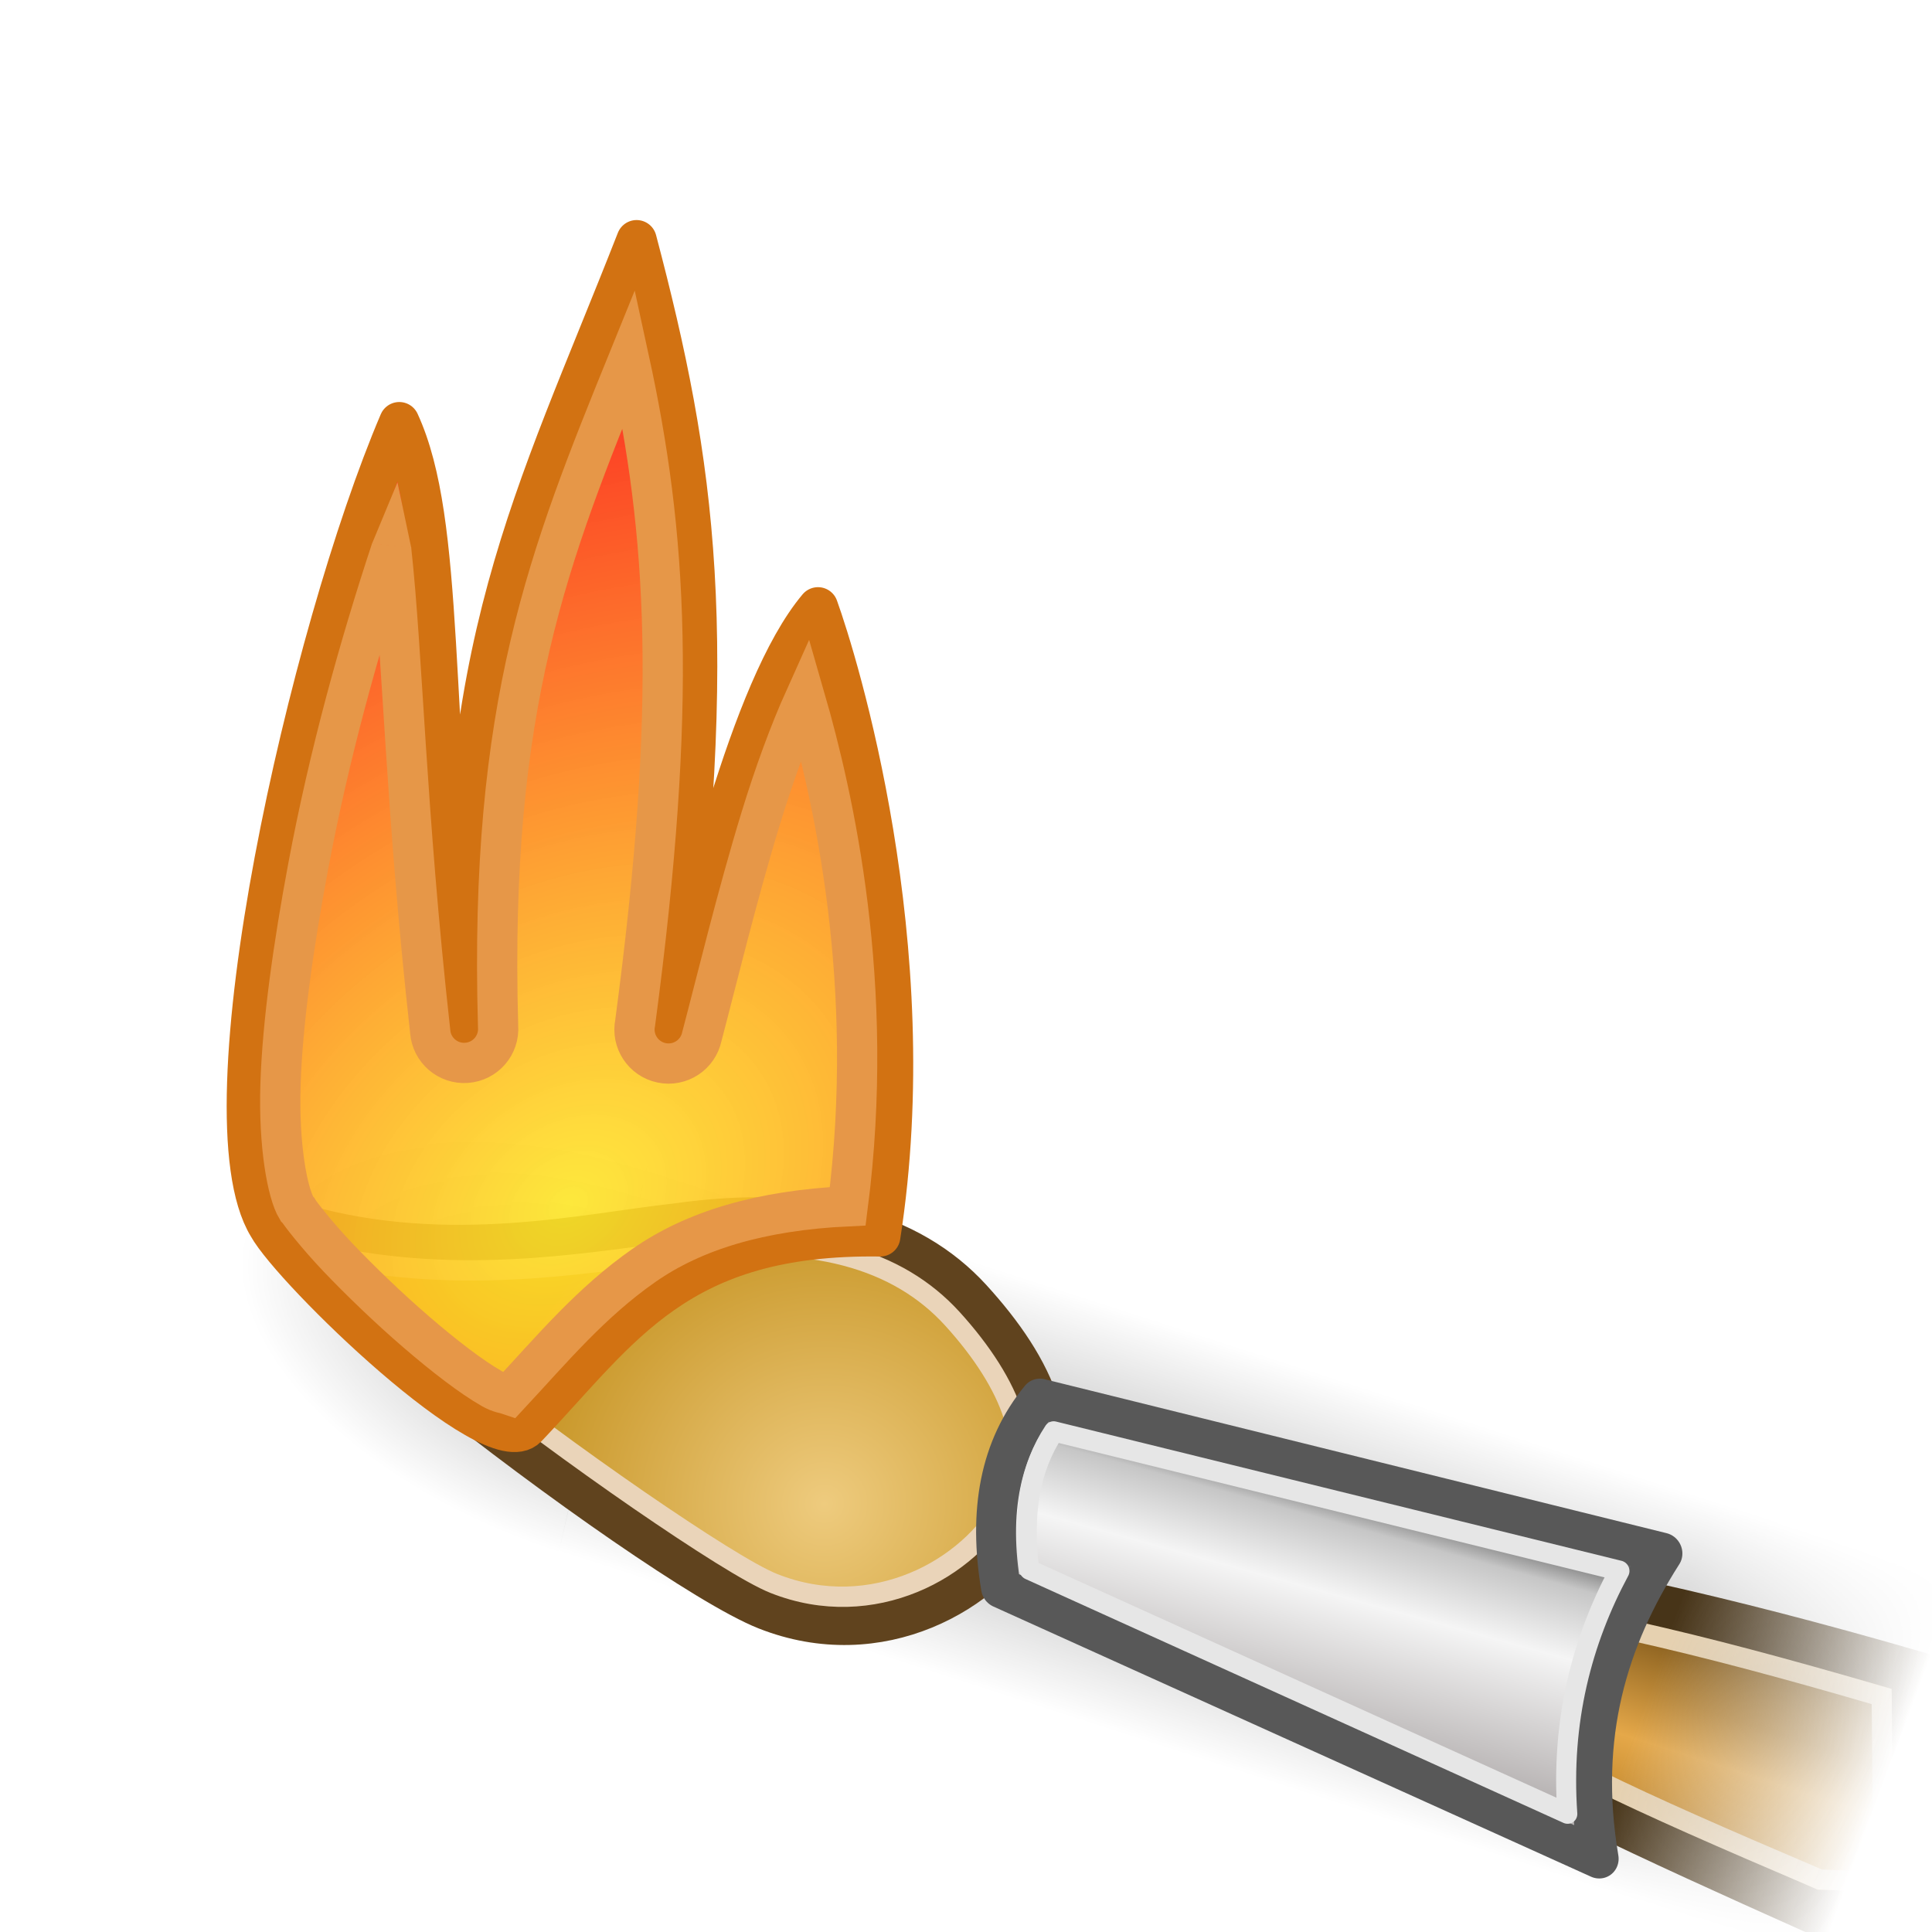
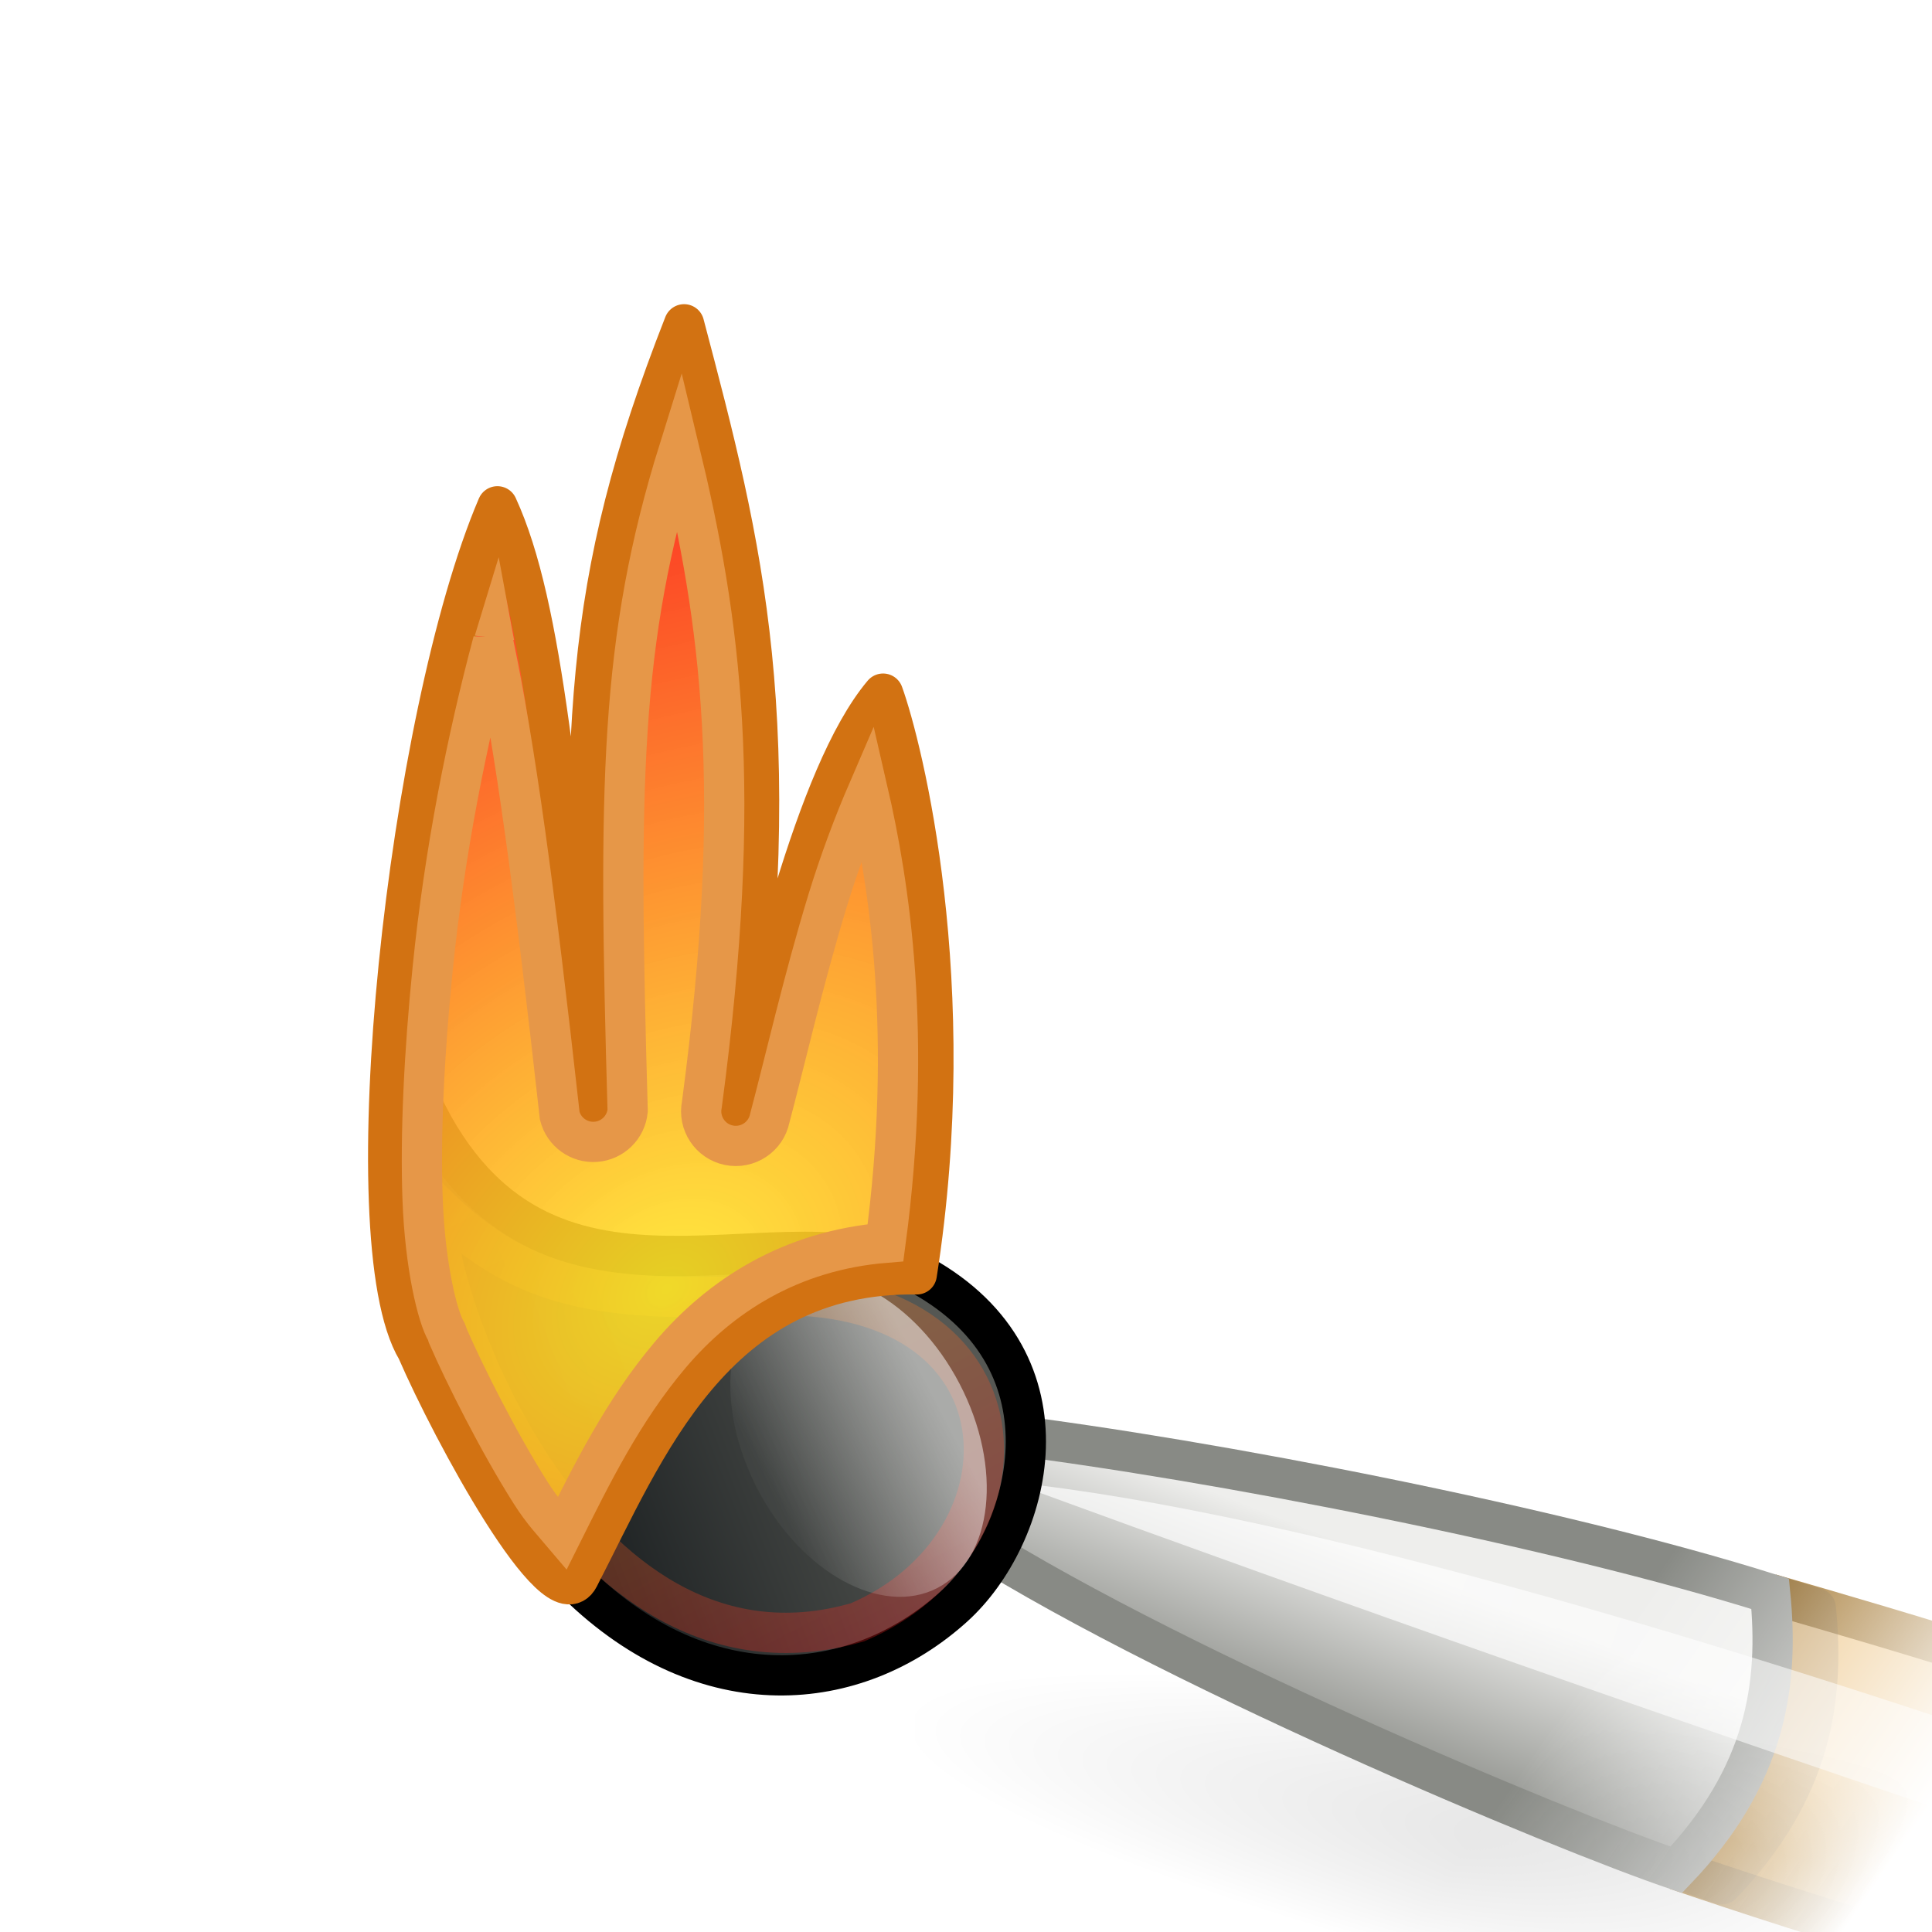
<svg xmlns="http://www.w3.org/2000/svg" xmlns:xlink="http://www.w3.org/1999/xlink" version="1.0" width="48" height="48" id="svg11300">
  <defs id="defs3">
-     <linearGradient id="linearGradient3172">
-       <stop style="stop-color:#ffffff;stop-opacity:1" offset="0" id="stop3174" />
-       <stop style="stop-color:#ffffff;stop-opacity:0" offset="1" id="stop3176" />
+     <linearGradient id="linearGradient4758">
+       <stop id="stop4760" style="stop-color:#ffffff;stop-opacity:1" offset="0" />
+       <stop id="stop4762" style="stop-color:#ffffff;stop-opacity:0" offset="1" />
    </linearGradient>
    <linearGradient id="linearGradient3237">
-       <stop style="stop-color:#ffe828;stop-opacity:0.898" offset="0" id="stop3239" />
-       <stop style="stop-color:#fc2020;stop-opacity:1" offset="1" id="stop3241" />
+       <stop id="stop3239" style="stop-color:#ffe828;stop-opacity:0.898" offset="0" />
+       <stop id="stop3241" style="stop-color:#fc2020;stop-opacity:1" offset="1" />
    </linearGradient>
-     <linearGradient id="linearGradient5980">
-       <stop style="stop-color:#eecb7e;stop-opacity:1" offset="0" id="stop5982" />
-       <stop style="stop-color:#c28e1a;stop-opacity:1" offset="1" id="stop5984" />
+     <linearGradient id="linearGradient3126">
+       <stop id="stop3128" style="stop-color:#555753;stop-opacity:1" offset="0" />
+       <stop id="stop3130" style="stop-color:#1f2324;stop-opacity:1" offset="1" />
    </linearGradient>
-     <linearGradient id="linearGradient42491">
-       <stop style="stop-color:#8f5802;stop-opacity:1" offset="0" id="stop42493" />
-       <stop style="stop-color:#e5a849;stop-opacity:1" offset="0.5" id="stop42499" />
-       <stop style="stop-color:#492d01;stop-opacity:1" offset="1" id="stop42495" />
+     <linearGradient id="linearGradient3171">
+       <stop id="stop3173" style="stop-color:#ffffff;stop-opacity:1" offset="0" />
+       <stop id="stop3175" style="stop-color:#ffffff;stop-opacity:0.068" offset="1" />
    </linearGradient>
-     <linearGradient id="linearGradient33721">
-       <stop style="stop-color:#b7b3b3;stop-opacity:1" offset="0" id="stop33723" />
-       <stop style="stop-color:#f5f5f5;stop-opacity:1" offset="0.5" id="stop33729" />
-       <stop style="stop-color:#c6c6c6;stop-opacity:1" offset="0.75" id="stop33731" />
-       <stop style="stop-color:#000000;stop-opacity:1" offset="1" id="stop33725" />
+     <linearGradient id="linearGradient3235">
+       <stop id="stop3237" style="stop-color:#eeeeec;stop-opacity:1" offset="0" />
+       <stop id="stop2395" style="stop-color:#888a85;stop-opacity:1" offset="1" />
    </linearGradient>
-     <linearGradient id="linearGradient47870">
-       <stop style="stop-color:#000000;stop-opacity:0" offset="0" id="stop47872" />
-       <stop style="stop-color:#000000;stop-opacity:1" offset="0.5" id="stop47878" />
-       <stop style="stop-color:#000000;stop-opacity:0" offset="1" id="stop47874" />
+     <linearGradient id="linearGradient3222">
+       <stop id="stop3224" style="stop-color:#eac586;stop-opacity:1" offset="0" />
+       <stop id="stop3226" style="stop-color:#eac586;stop-opacity:0" offset="1" />
    </linearGradient>
-     <linearGradient id="linearGradient51765">
-       <stop style="stop-color:#000000;stop-opacity:1" offset="0" id="stop51767" />
-       <stop style="stop-color:#000000;stop-opacity:0" offset="1" id="stop51769" />
+     <linearGradient id="linearGradient3266">
+       <stop id="stop3268" style="stop-color:#000000;stop-opacity:1" offset="0" />
+       <stop id="stop3270" style="stop-color:#000000;stop-opacity:0" offset="1" />
    </linearGradient>
-     <linearGradient x1="16.455" y1="-4.502" x2="19.424" y2="-2.271" id="linearGradient2317" xlink:href="#linearGradient33721" gradientUnits="userSpaceOnUse" gradientTransform="matrix(0.9478724,0.5466487,-4.1689478e-2,1.003797,2.653338,23.66723)" />
-     <radialGradient cx="8.689" cy="37.717" r="5.875" fx="8.689" fy="37.717" id="radialGradient5986" xlink:href="#linearGradient5980" gradientUnits="userSpaceOnUse" gradientTransform="matrix(1,0,0,0.9466848,0,2.169286)" />
-     <radialGradient cx="8.387" cy="30.395" r="5.355" fx="8.387" fy="30.395" id="radialGradient7086" xlink:href="#linearGradient3237" gradientUnits="userSpaceOnUse" gradientTransform="matrix(3.634091,-3.527295,3.000037,2.513358,-107.5311,-16.88321)" />
-     <linearGradient x1="20.661" y1="-18.669" x2="24.813" y2="-15.544" id="linearGradient7524" xlink:href="#linearGradient42491" gradientUnits="userSpaceOnUse" gradientTransform="matrix(1.19097,-1.043868,-0.9010606,-1.363817,18.7948,50.24701)" />
-     <radialGradient cx="51.438" cy="-12.203" r="2.172" fx="51.438" fy="-12.203" id="radialGradient7535" xlink:href="#linearGradient51765" gradientUnits="userSpaceOnUse" gradientTransform="matrix(-4.128609,-1.333545,0.5183972,-2.262618,233.6998,74.64489)" />
-     <linearGradient x1="32.085" y1="-14.402" x2="32.085" y2="-5.563" id="linearGradient3274" xlink:href="#linearGradient47870" gradientUnits="userSpaceOnUse" gradientTransform="matrix(2.064304,0.6667727,0.2546192,-1.111321,-20.03432,10.41504)" />
-     <linearGradient x1="40.622" y1="42.869" x2="46.536" y2="45.039" id="linearGradient3280" xlink:href="#linearGradient3172" gradientUnits="userSpaceOnUse" />
-     <mask id="mask3276">
-       <path d="M 8.026,22.853 L 48.083,32.368 L 48.146,49.401 L 3.791,38.092 L 8.026,22.853 z " style="fill:url(#linearGradient3280);fill-opacity:1;fill-rule:evenodd;stroke:none;stroke-width:1;stroke-linecap:butt;stroke-linejoin:bevel;stroke-miterlimit:4;stroke-dashoffset:0;stroke-opacity:1" id="path3278" />
+     <linearGradient id="linearGradient3301">
+       <stop id="stop3304" style="stop-color:#ffffff;stop-opacity:1" offset="0" />
+       <stop id="stop3306" style="stop-color:#ffffff;stop-opacity:0" offset="1" />
+     </linearGradient>
+     <linearGradient id="linearGradient3310">
+       <stop id="stop3312" style="stop-color:#c17d11;stop-opacity:1" offset="0" />
+       <stop id="stop3314" style="stop-color:#e9b96e;stop-opacity:1" offset="1" />
+     </linearGradient>
+     <radialGradient cx="28.469" cy="23.214" r="12.367" fx="28.469" fy="23.214" id="radialGradient2520" xlink:href="#linearGradient3266" gradientUnits="userSpaceOnUse" gradientTransform="matrix(0.1675436,0.1340677,-0.9393554,1.173907,43.93767,-7.586747)" />
+     <linearGradient x1="12.187" y1="38.012" x2="12.187" y2="39.532" id="linearGradient2559" xlink:href="#linearGradient3171" gradientUnits="userSpaceOnUse" />
+     <radialGradient cx="8.387" cy="30.395" r="5.355" fx="8.387" fy="30.395" id="radialGradient3152" xlink:href="#linearGradient3237" gradientUnits="userSpaceOnUse" gradientTransform="matrix(3.634091,-3.527295,3.000037,2.513358,-105.0936,-14.79249)" />
+     <linearGradient x1="38.289" y1="5.254" x2="36.611" y2="7.331" id="linearGradient4319" xlink:href="#linearGradient3222" gradientUnits="userSpaceOnUse" gradientTransform="matrix(0.6318598,0.9549675,-1.224862,0.2254378,58.17898,15.89552)" />
+     <linearGradient x1="3.041" y1="42.577" x2="12.258" y2="42.577" id="linearGradient4323" xlink:href="#linearGradient3237" gradientUnits="userSpaceOnUse" gradientTransform="matrix(0.7527043,1.444202,-1.090413,0.568313,58.60264,-1.283218)" />
+     <linearGradient x1="10.593" y1="38.582" x2="10.165" y2="43.382" id="linearGradient4326" xlink:href="#linearGradient3126" gradientUnits="userSpaceOnUse" gradientTransform="matrix(0.6540425,1.254901,-1.590625,0.8290186,76.58837,-12.25299)" />
+     <linearGradient x1="18.188" y1="28.625" x2="41.438" y2="6.188" id="linearGradient4329" xlink:href="#linearGradient3301" gradientUnits="userSpaceOnUse" gradientTransform="matrix(0.6540425,1.254901,-1.254901,0.6540425,59.85754,-1.937261)" />
+     <linearGradient x1="19.635" y1="29.591" x2="23.529" y2="33.485" id="linearGradient4332" xlink:href="#linearGradient3235" gradientUnits="userSpaceOnUse" gradientTransform="matrix(0.6318598,0.9549675,-1.224862,0.2254378,61.21083,14.46957)" />
+     <linearGradient x1="33.176" y1="18.658" x2="31.181" y2="17.177" id="linearGradient4336" xlink:href="#linearGradient3310" gradientUnits="userSpaceOnUse" gradientTransform="matrix(0.6318598,0.9549675,-1.224862,0.2254378,61.21083,14.46957)" />
+     <linearGradient x1="40.568" y1="39.962" x2="47.853" y2="44.986" id="linearGradient4778" xlink:href="#linearGradient4758" gradientUnits="userSpaceOnUse" />
+     <mask id="mask4774">
+       <rect width="61.292" height="25.622" rx="0.538" ry="0.528" x="22.733" y="32.928" id="rect4776" style="opacity:1;fill:url(#linearGradient4778);fill-opacity:1;fill-rule:evenodd;stroke:none;stroke-width:0.5;stroke-linecap:round;stroke-linejoin:miter;stroke-miterlimit:2;stroke-dasharray:none;stroke-dashoffset:0;stroke-opacity:1" />
    </mask>
-     <linearGradient x1="40.622" y1="42.869" x2="46.536" y2="45.039" id="linearGradient3286" xlink:href="#linearGradient3172" gradientUnits="userSpaceOnUse" />
-     <mask id="mask3282">
-       <path d="M 8.026,22.853 L 48.083,32.368 L 48.146,49.401 L 3.791,38.092 L 8.026,22.853 z " style="fill:url(#linearGradient3286);fill-opacity:1;fill-rule:evenodd;stroke:none;stroke-width:1;stroke-linecap:butt;stroke-linejoin:bevel;stroke-miterlimit:4;stroke-dashoffset:0;stroke-opacity:1" id="path3284" />
+     <linearGradient x1="40.568" y1="39.962" x2="47.853" y2="44.986" id="linearGradient4784" xlink:href="#linearGradient4758" gradientUnits="userSpaceOnUse" gradientTransform="matrix(0.7066568,0,0,0.7066568,-42.3901,0.9232372)" />
+     <mask id="mask4780">
+       <rect width="43.312" height="18.106" rx="0.538" ry="0.528" x="-26.326" y="24.192" transform="matrix(0.4621836,-0.8867843,0.8867843,0.4621836,0,0)" id="rect4782" style="opacity:1;fill:url(#linearGradient4784);fill-opacity:1;fill-rule:evenodd;stroke:none;stroke-width:0.5;stroke-linecap:round;stroke-linejoin:miter;stroke-miterlimit:2;stroke-dasharray:none;stroke-dashoffset:0;stroke-opacity:1" />
    </mask>
  </defs>
-   <g id="layer1">
-     <path d="M 16.125,28.743 L 13.875,38.572 L 43.062,48 L 48.031,48 L 48.031,39.059 L 16.125,28.743 z " style="opacity:0.3;fill:url(#linearGradient3274);fill-opacity:1;fill-rule:evenodd;stroke:none;stroke-width:1.024;stroke-linecap:butt;stroke-linejoin:miter;stroke-miterlimit:4;stroke-dasharray:none;stroke-dashoffset:0;stroke-opacity:1" mask="url(#mask3282)" id="rect46899" />
-     <g mask="url(#mask3276)" id="g3193">
-       <path d="M 31.281,38.344 C 28.611,38.329 30.036,39.627 34.719,42.375 C 38.021,44.313 40.821,45.601 45.044,47.492 L 47.501,47.514 L 47.501,41.533 C 42.636,40.13 39.201,39.4 35.344,38.781 C 33.508,38.487 32.171,38.349 31.281,38.344 z " style="fill:url(#linearGradient7524);fill-opacity:1;fill-rule:evenodd;stroke:#473418;stroke-width:1.084px;stroke-linecap:butt;stroke-linejoin:miter;stroke-opacity:1" id="path37633" />
-       <path d="M 31.062,39.062 C 31.213,39.199 31.319,39.318 31.562,39.5 C 32.324,40.068 33.544,40.809 35.094,41.719 C 38.775,43.879 40.224,44.568 45.212,46.696 L 46.794,46.763 L 46.75,42.15 C 41.853,40.716 39.184,40.152 35.312,39.531 C 33.493,39.24 32.126,39.066 31.312,39.062 C 31.189,39.062 31.161,39.056 31.062,39.062 z " style="fill:none;fill-opacity:1;fill-rule:evenodd;stroke:#e6d1b0;stroke-width:0.5;stroke-linecap:butt;stroke-linejoin:miter;stroke-miterlimit:4;stroke-dasharray:none;stroke-opacity:1" id="path3286" />
-     </g>
-     <path d="M 13.883,38.576 L 16.134,28.748 C 11.183,27.188 6.662,28.059 6.046,30.748 C 5.43,33.437 8.948,36.942 13.883,38.576 z " style="opacity:0.3;fill:url(#radialGradient7535);fill-opacity:1;fill-rule:evenodd;stroke:none;stroke-width:1.024;stroke-linecap:butt;stroke-linejoin:miter;stroke-miterlimit:4;stroke-dasharray:none;stroke-dashoffset:0;stroke-opacity:1" id="path52742" />
-     <g transform="matrix(1.332528,-0.5787988,-0.6087275,-1.372229,31.96418,94.36456)" id="g5990">
-       <path d="M 7.029,36.662 C 8.488,35.235 10.617,35.444 11.786,36.314 C 12.954,37.183 12.926,38.539 12.417,40.015 C 11.923,41.445 10.571,42.507 8.3,43.109 C 6.901,43.534 4.466,43.954 2.47,45.556 C 0.445,47.18 5.542,38.116 7.029,36.662 z " style="fill:url(#radialGradient5986);fill-opacity:1;fill-rule:evenodd;stroke:#60431e;stroke-width:0.677;stroke-linecap:butt;stroke-linejoin:miter;stroke-miterlimit:4;stroke-dasharray:none;stroke-opacity:1" id="path30779" />
-       <path d="M 9.531,36.094 C 8.773,36.109 7.981,36.376 7.344,37 C 7.05,37.287 6.461,38.138 5.812,39.156 C 5.164,40.175 4.442,41.387 3.844,42.5 C 3.329,43.458 2.986,44.241 2.75,44.844 C 4.737,43.483 6.962,43.029 8.188,42.656 C 10.37,42.078 11.536,41.097 11.969,39.844 C 12.21,39.144 12.311,38.491 12.25,37.969 C 12.189,37.446 11.99,37.052 11.5,36.688 C 11.006,36.32 10.288,36.078 9.531,36.094 z " style="fill:none;fill-opacity:1;fill-rule:evenodd;stroke:#ead4b9;stroke-width:0.339;stroke-linecap:butt;stroke-linejoin:miter;stroke-miterlimit:4;stroke-dasharray:none;stroke-opacity:1" id="path5597" />
-     </g>
-     <g transform="matrix(1.332528,-0.5787988,-0.6087275,-1.372229,32.85974,94.49791)" id="g5995">
-       <path d="M 17.806,27.711 C 18.338,29.726 19.487,30.996 20.92,31.925 L 12.265,38.363 C 11.286,37.884 10.664,36.99 10.337,35.753 L 17.806,27.711 z " style="fill:url(#linearGradient2317);fill-opacity:1;fill-rule:evenodd;stroke:#585858;stroke-width:0.677;stroke-linecap:round;stroke-linejoin:round;stroke-miterlimit:4;stroke-dasharray:none;stroke-dashoffset:0;stroke-opacity:1" id="rect30783" />
-       <path d="M 17.625,28.594 L 10.906,35.844 C 11.183,36.741 11.619,37.385 12.25,37.781 L 20.125,31.938 C 19.057,31.127 18.167,30.047 17.625,28.594 z " style="fill:none;fill-opacity:1;fill-rule:evenodd;stroke:#e6e6e6;stroke-width:0.339;stroke-linecap:round;stroke-linejoin:round;stroke-miterlimit:4;stroke-dasharray:none;stroke-dashoffset:0;stroke-opacity:1" id="path4433" />
-     </g>
-     <path d="M 6.663,30.464 C 4.962,27.668 7.698,15.691 9.92,10.488 C 11.072,12.99 10.656,17.646 11.534,25.541 C 11.259,15.947 13.247,12.519 15.816,5.967 C 17.291,11.558 17.909,15.846 16.62,25.523 C 17.344,22.793 18.607,17.128 20.323,15.088 C 20.799,16.405 23,23.497 21.87,30.718 C 16.825,30.647 15.449,32.982 13.091,35.462 C 12.223,36.375 7.269,31.562 6.663,30.464 z " style="fill:url(#radialGradient7086);fill-opacity:1;fill-rule:evenodd;stroke:#d27212;stroke-width:1px;stroke-linecap:round;stroke-linejoin:round;stroke-opacity:1" id="path2275" />
-     <path d="M 15.625,8.906 C 13.642,13.791 12.146,17.484 12.375,25.5 C 12.41,25.966 12.06,26.372 11.594,26.406 C 11.128,26.441 10.722,26.091 10.688,25.625 C 10.077,20.133 10.006,16.264 9.719,13.656 C 8.933,16.033 8.177,18.747 7.656,21.531 C 7.288,23.498 7.018,25.408 6.969,26.938 C 6.92,28.467 7.141,29.647 7.375,30.031 C 7.386,30.041 7.396,30.052 7.406,30.062 C 7.448,30.138 7.863,30.68 8.406,31.25 C 8.95,31.82 9.655,32.501 10.344,33.094 C 11.032,33.686 11.708,34.209 12.219,34.5 C 12.415,34.612 12.554,34.621 12.656,34.656 C 13.714,33.519 14.678,32.36 16,31.438 C 17.238,30.574 18.892,30.071 21.062,29.969 C 21.77,24.471 20.71,19.802 20,17.344 C 19.611,18.209 19.238,19.23 18.906,20.312 C 18.301,22.289 17.806,24.361 17.438,25.75 C 17.343,26.207 16.895,26.501 16.438,26.406 C 15.98,26.311 15.686,25.864 15.781,25.406 C 16.844,17.431 16.574,13.263 15.625,8.906 z " style="fill:none;fill-opacity:1;fill-rule:evenodd;stroke:#e69748;stroke-width:1px;stroke-linecap:round;stroke-linejoin:miter;stroke-opacity:1" id="path6197" />
-     <path d="M 9.242,13.508 L 9.875,11.984 L 10.219,13.617 L 9.242,13.508 z " style="fill:#e69748;fill-opacity:1;fill-rule:evenodd;stroke:none;stroke-width:1px;stroke-linecap:butt;stroke-linejoin:miter;stroke-opacity:1" id="path6199" />
+   <path d="M 35.5,8.312 C 35.418,8.335 35.342,8.378 35.281,8.438 C 26.294,15.459 21.664,20.792 19.094,24.219 C 17.382,26.332 15.49,29.49 13.938,32.438 C 13.908,32.486 13.887,32.538 13.875,32.594 C 13.656,34.591 13.798,36.607 14.656,38.375 C 14.715,38.498 14.822,38.592 14.953,38.634 C 15.083,38.675 15.224,38.661 15.344,38.594 C 19.36,36.283 24.502,31.406 25.875,29.812 C 28.811,26.457 33.524,20.521 38.469,11.125 C 38.56,10.937 38.522,10.711 38.375,10.562 C 37.596,9.8 36.756,9.05 35.875,8.406 C 35.768,8.325 35.633,8.292 35.5,8.312 z" transform="matrix(0.6540425,1.254901,-1.254901,0.6540425,59.98682,-1.306486)" mask="url(#mask4780)" id="path3260" style="opacity:0.165;fill:url(#radialGradient2520);fill-opacity:1;fill-rule:evenodd;stroke:none;stroke-width:1px;stroke-linecap:butt;stroke-linejoin:round;stroke-opacity:1" />
+   <g mask="url(#mask4774)" id="g4339">
+     <path d="M 41.647,46.455 C 48.56,48.828 61.42,52.572 80.125,55.32 C 80.769,55.487 80.802,54.633 80.425,54.366 C 62.289,44.938 50.629,41.519 43.98,39.598" id="path3096" style="fill:url(#linearGradient4336);fill-opacity:1;fill-rule:evenodd;stroke:#8f5902;stroke-width:1px;stroke-linecap:butt;stroke-linejoin:round;stroke-opacity:1" />
+     <path d="M 45.114,39.955 C 45.337,42.202 45.016,44.471 42.78,46.812 C 39.993,45.87 29.837,41.648 24.806,38.336 L 25.992,35.975 C 31.227,36.619 39.84,38.29 45.114,39.955 z" id="path3316" style="opacity:0.15;fill:#000000;fill-opacity:1;fill-rule:evenodd;stroke:#000000;stroke-width:1;stroke-linecap:butt;stroke-linejoin:round;stroke-miterlimit:4;stroke-dasharray:none;stroke-opacity:1" />
+     <path d="M 43.98,39.598 C 44.204,41.846 43.883,44.114 41.647,46.455 C 38.86,45.514 28.703,41.291 23.673,37.98 L 24.859,35.619 C 30.094,36.262 38.707,37.934 43.98,39.598 z" id="path3098" style="fill:url(#linearGradient4332);fill-opacity:1;fill-rule:evenodd;stroke:#888a85;stroke-width:1px;stroke-linecap:butt;stroke-linejoin:miter;stroke-opacity:1" />
+     <path d="M 25.104,36.822 C 39.444,38.3 70.963,50.705 76.778,53.873 C 60.326,49.259 41.214,42.715 25.104,36.822 z" id="path3299" style="opacity:0.68;fill:url(#linearGradient4329);fill-opacity:1;fill-rule:evenodd;stroke:none;stroke-width:1px;stroke-linecap:butt;stroke-linejoin:miter;stroke-opacity:1" />
+     <path d="M 78.85,54.406 L 73.106,52.596" id="path3212" style="fill:none;fill-opacity:1;fill-rule:evenodd;stroke:url(#linearGradient4319);stroke-width:1px;stroke-linecap:round;stroke-linejoin:miter;stroke-opacity:1" />
  </g>
+   <path d="M 10.627,27.711 C 13.694,33.602 19.526,29.808 22.899,31.687 C 26.808,33.864 25.619,38.177 23.696,39.916 C 21.27,42.111 17.531,42.464 14.335,39.342 C 10.751,35.843 8.433,29.475 10.627,27.711 z" id="path3100" style="fill:url(#linearGradient4326);fill-opacity:1;fill-rule:evenodd;stroke:#000000;stroke-width:1;stroke-linecap:butt;stroke-linejoin:miter;stroke-miterlimit:4;stroke-opacity:1" />
+   <path d="M 10.874,29.976 C 13.057,32.103 15.07,32.347 19.035,32.187 C 25.713,31.919 25.893,38.348 21.304,40.306 C 14.116,42.379 10.477,31.506 10.874,29.976 z" id="path3161" style="opacity:0.291;fill:none;fill-opacity:1;fill-rule:evenodd;stroke:url(#linearGradient4323);stroke-width:1;stroke-linecap:butt;stroke-linejoin:miter;stroke-miterlimit:5;stroke-dasharray:none;stroke-opacity:1" />
+   <path d="M 13.325,38.708 A 1.138,0.917 0 1 1 11.049,38.708 A 1.138,0.917 0 1 1 13.325,38.708 z" transform="matrix(1.72419,3.308175,-2.736887,1.42644,106.2569,-59.84457)" id="path3177" style="opacity:0.5;fill:url(#linearGradient2559);fill-opacity:1;fill-rule:evenodd;stroke:none;stroke-width:1;stroke-linecap:butt;stroke-linejoin:miter;stroke-miterlimit:5;stroke-dasharray:none;stroke-opacity:0.068" />
+   <path d="M 10.358,33.539 C 8.712,30.798 10.136,17.782 12.358,12.579 C 13.509,15.08 13.859,19.737 14.737,27.632 C 14.462,18.038 14.427,14.61 16.996,8.057 C 18.471,13.648 19.581,17.882 18.292,27.559 C 19.017,24.829 20.225,19.273 21.94,17.233 C 22.416,18.551 23.907,24.439 22.777,31.661 C 17.732,31.589 16.027,36.002 14.38,39.193 C 13.803,40.312 11.237,35.567 10.358,33.539 z" id="path2275" style="fill:url(#radialGradient3152);fill-opacity:1;fill-rule:evenodd;stroke:#d27212;stroke-width:1px;stroke-linecap:round;stroke-linejoin:round;stroke-opacity:1" />
+   <path d="M 11.796,15.792 L 12.39,13.843 L 12.772,15.901 L 11.796,15.792 z" id="path6199" style="fill:#e69748;fill-opacity:1;fill-rule:evenodd;stroke:none;stroke-width:1px;stroke-linecap:butt;stroke-linejoin:miter;stroke-opacity:1" />
+   <path d="M 16.875,11.156 C 15.39,15.915 15.363,19.528 15.594,27.594 C 15.554,28.01 15.22,28.337 14.803,28.368 C 14.386,28.399 14.007,28.125 13.906,27.719 C 13.278,22.071 12.799,18.56 12.25,15.938 C 11.603,18.356 11.043,21.161 10.75,24.062 C 10.539,26.153 10.439,28.185 10.5,29.812 C 10.561,31.44 10.864,32.712 11.094,33.094 C 11.106,33.124 11.116,33.156 11.125,33.188 C 11.54,34.145 12.397,35.849 13.188,37.094 C 13.483,37.56 13.743,37.827 13.969,38.094 C 14.684,36.662 15.467,35.06 16.656,33.656 C 17.894,32.196 19.645,31.067 22,30.875 C 22.692,25.716 22.087,21.931 21.562,19.656 C 21.213,20.465 20.861,21.399 20.562,22.375 C 19.965,24.327 19.494,26.391 19.125,27.781 C 19.03,28.247 18.575,28.548 18.109,28.453 C 17.643,28.358 17.343,27.903 17.438,27.438 C 18.485,19.578 17.912,15.462 16.875,11.156 z" id="path3552" style="fill:none;fill-opacity:1;fill-rule:evenodd;stroke:#e69748;stroke-width:1px;stroke-linecap:round;stroke-linejoin:miter;stroke-opacity:1" />
</svg>
